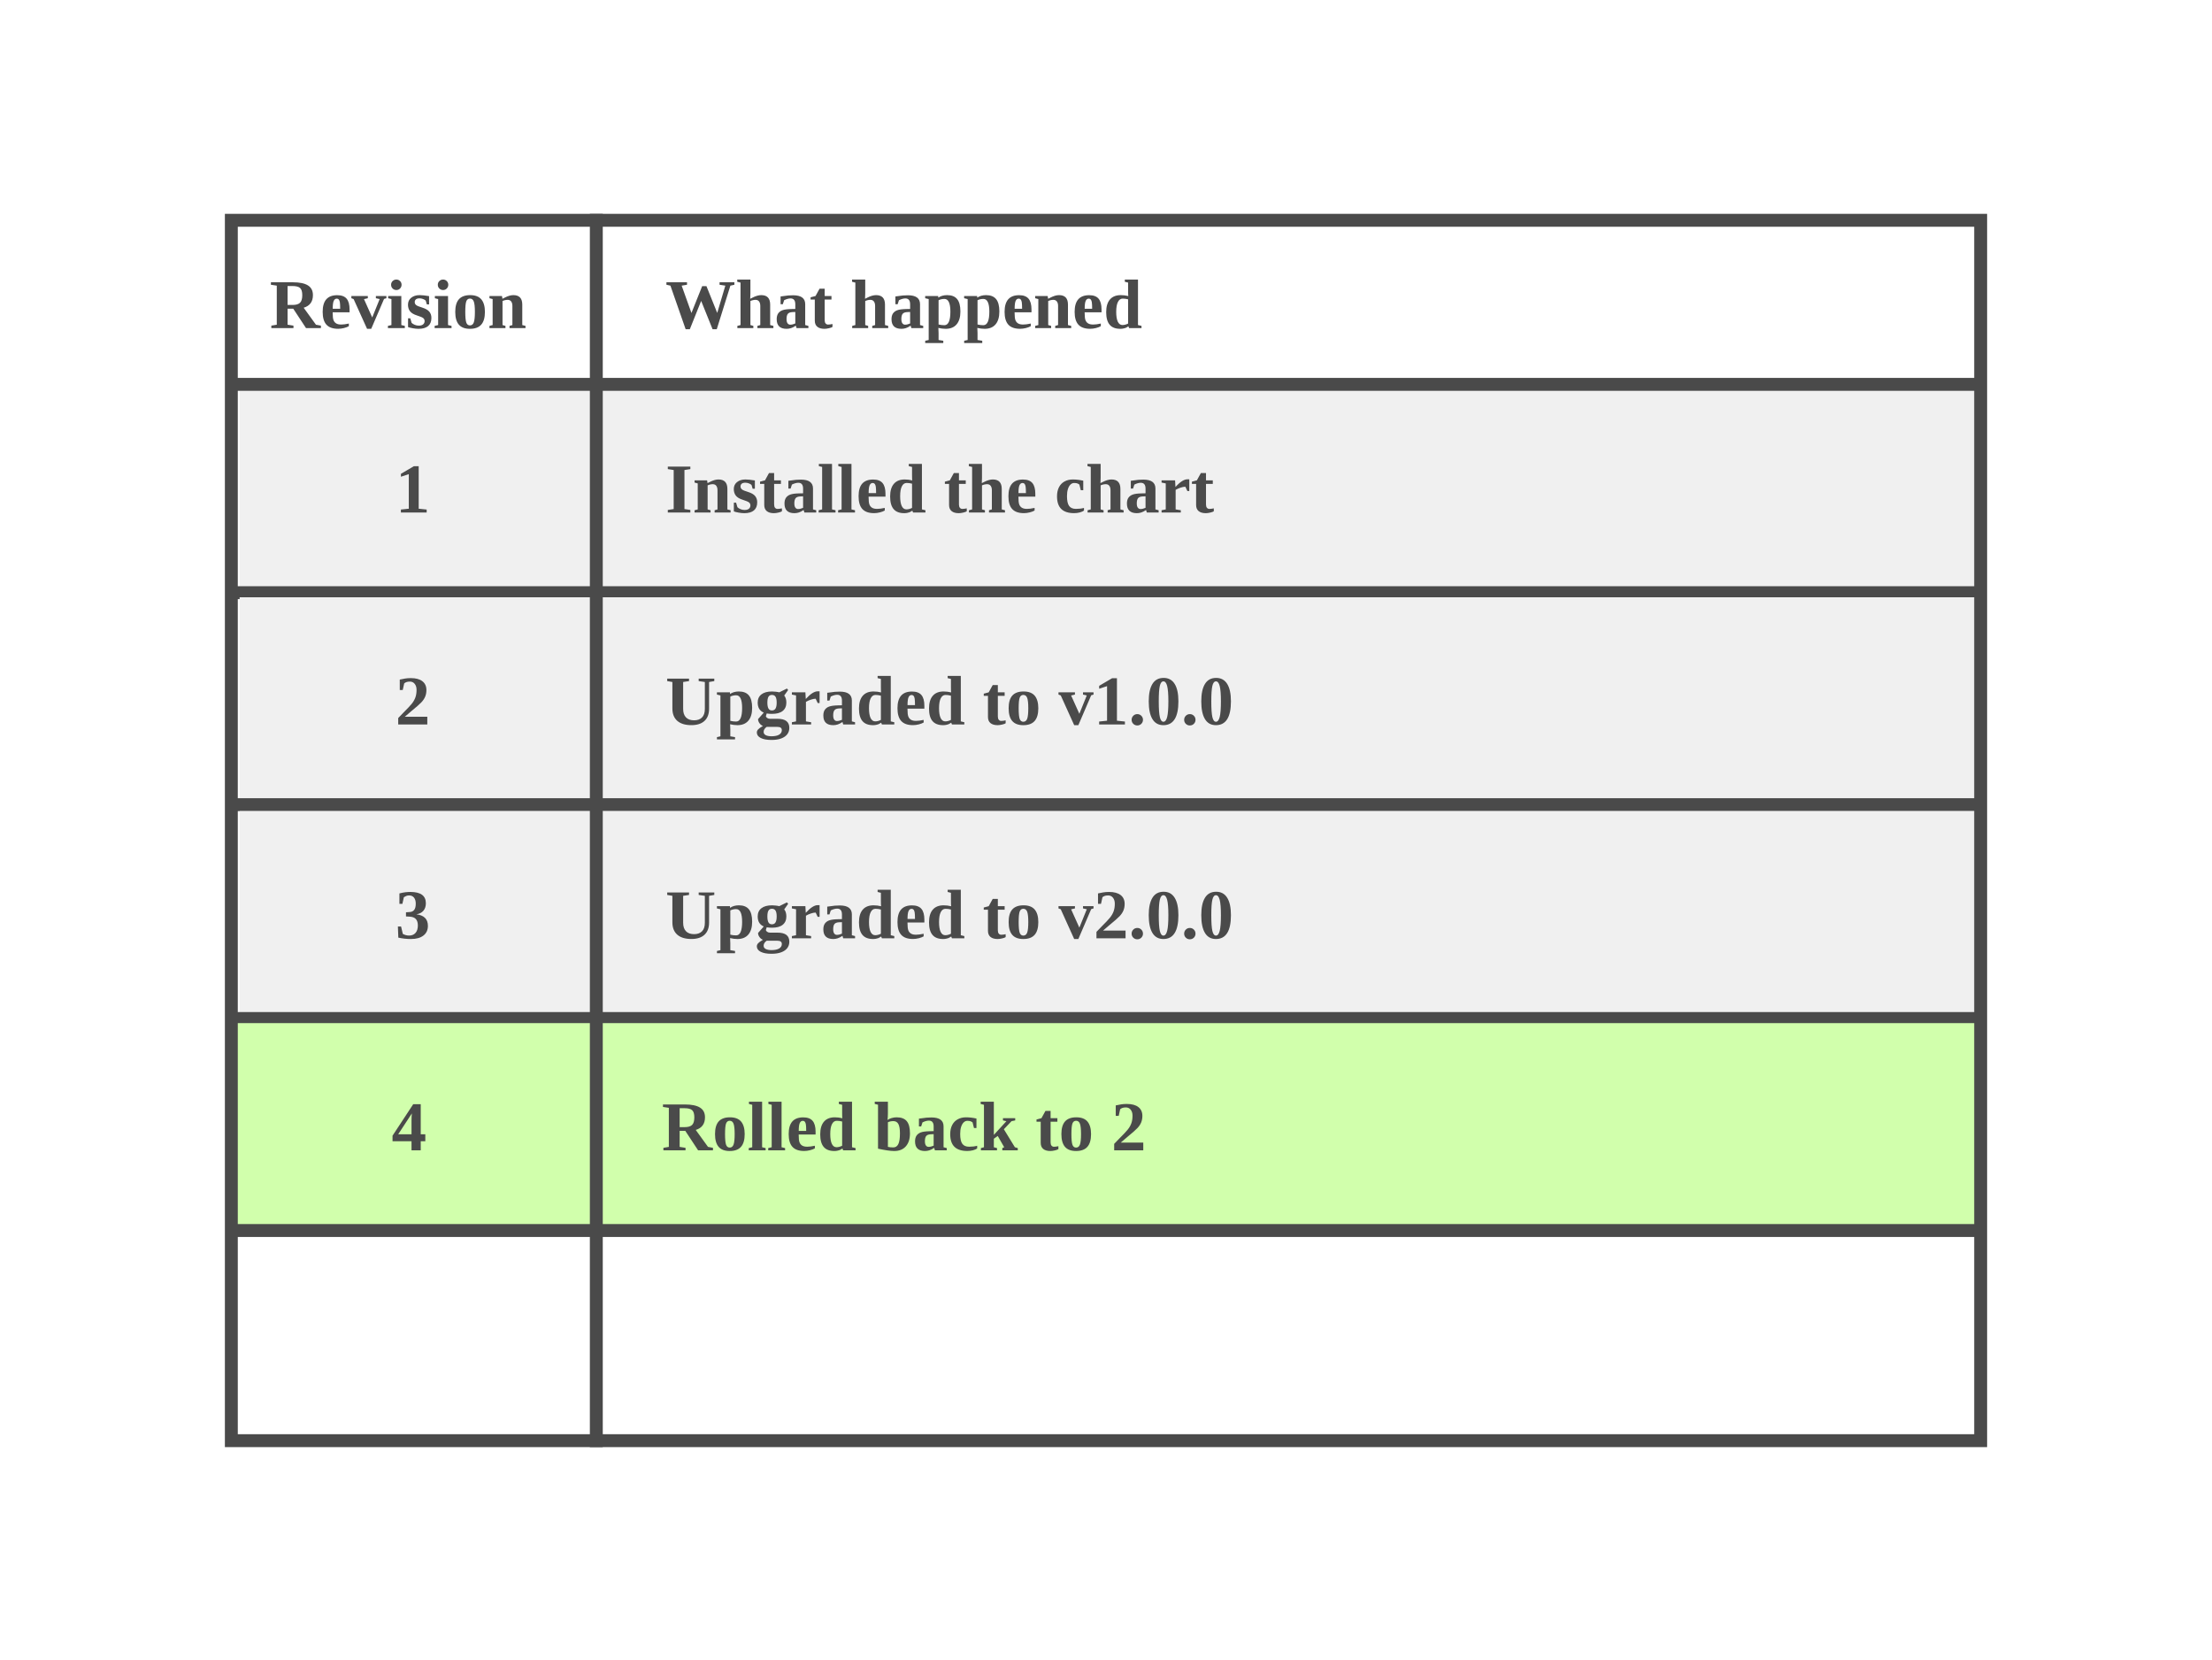
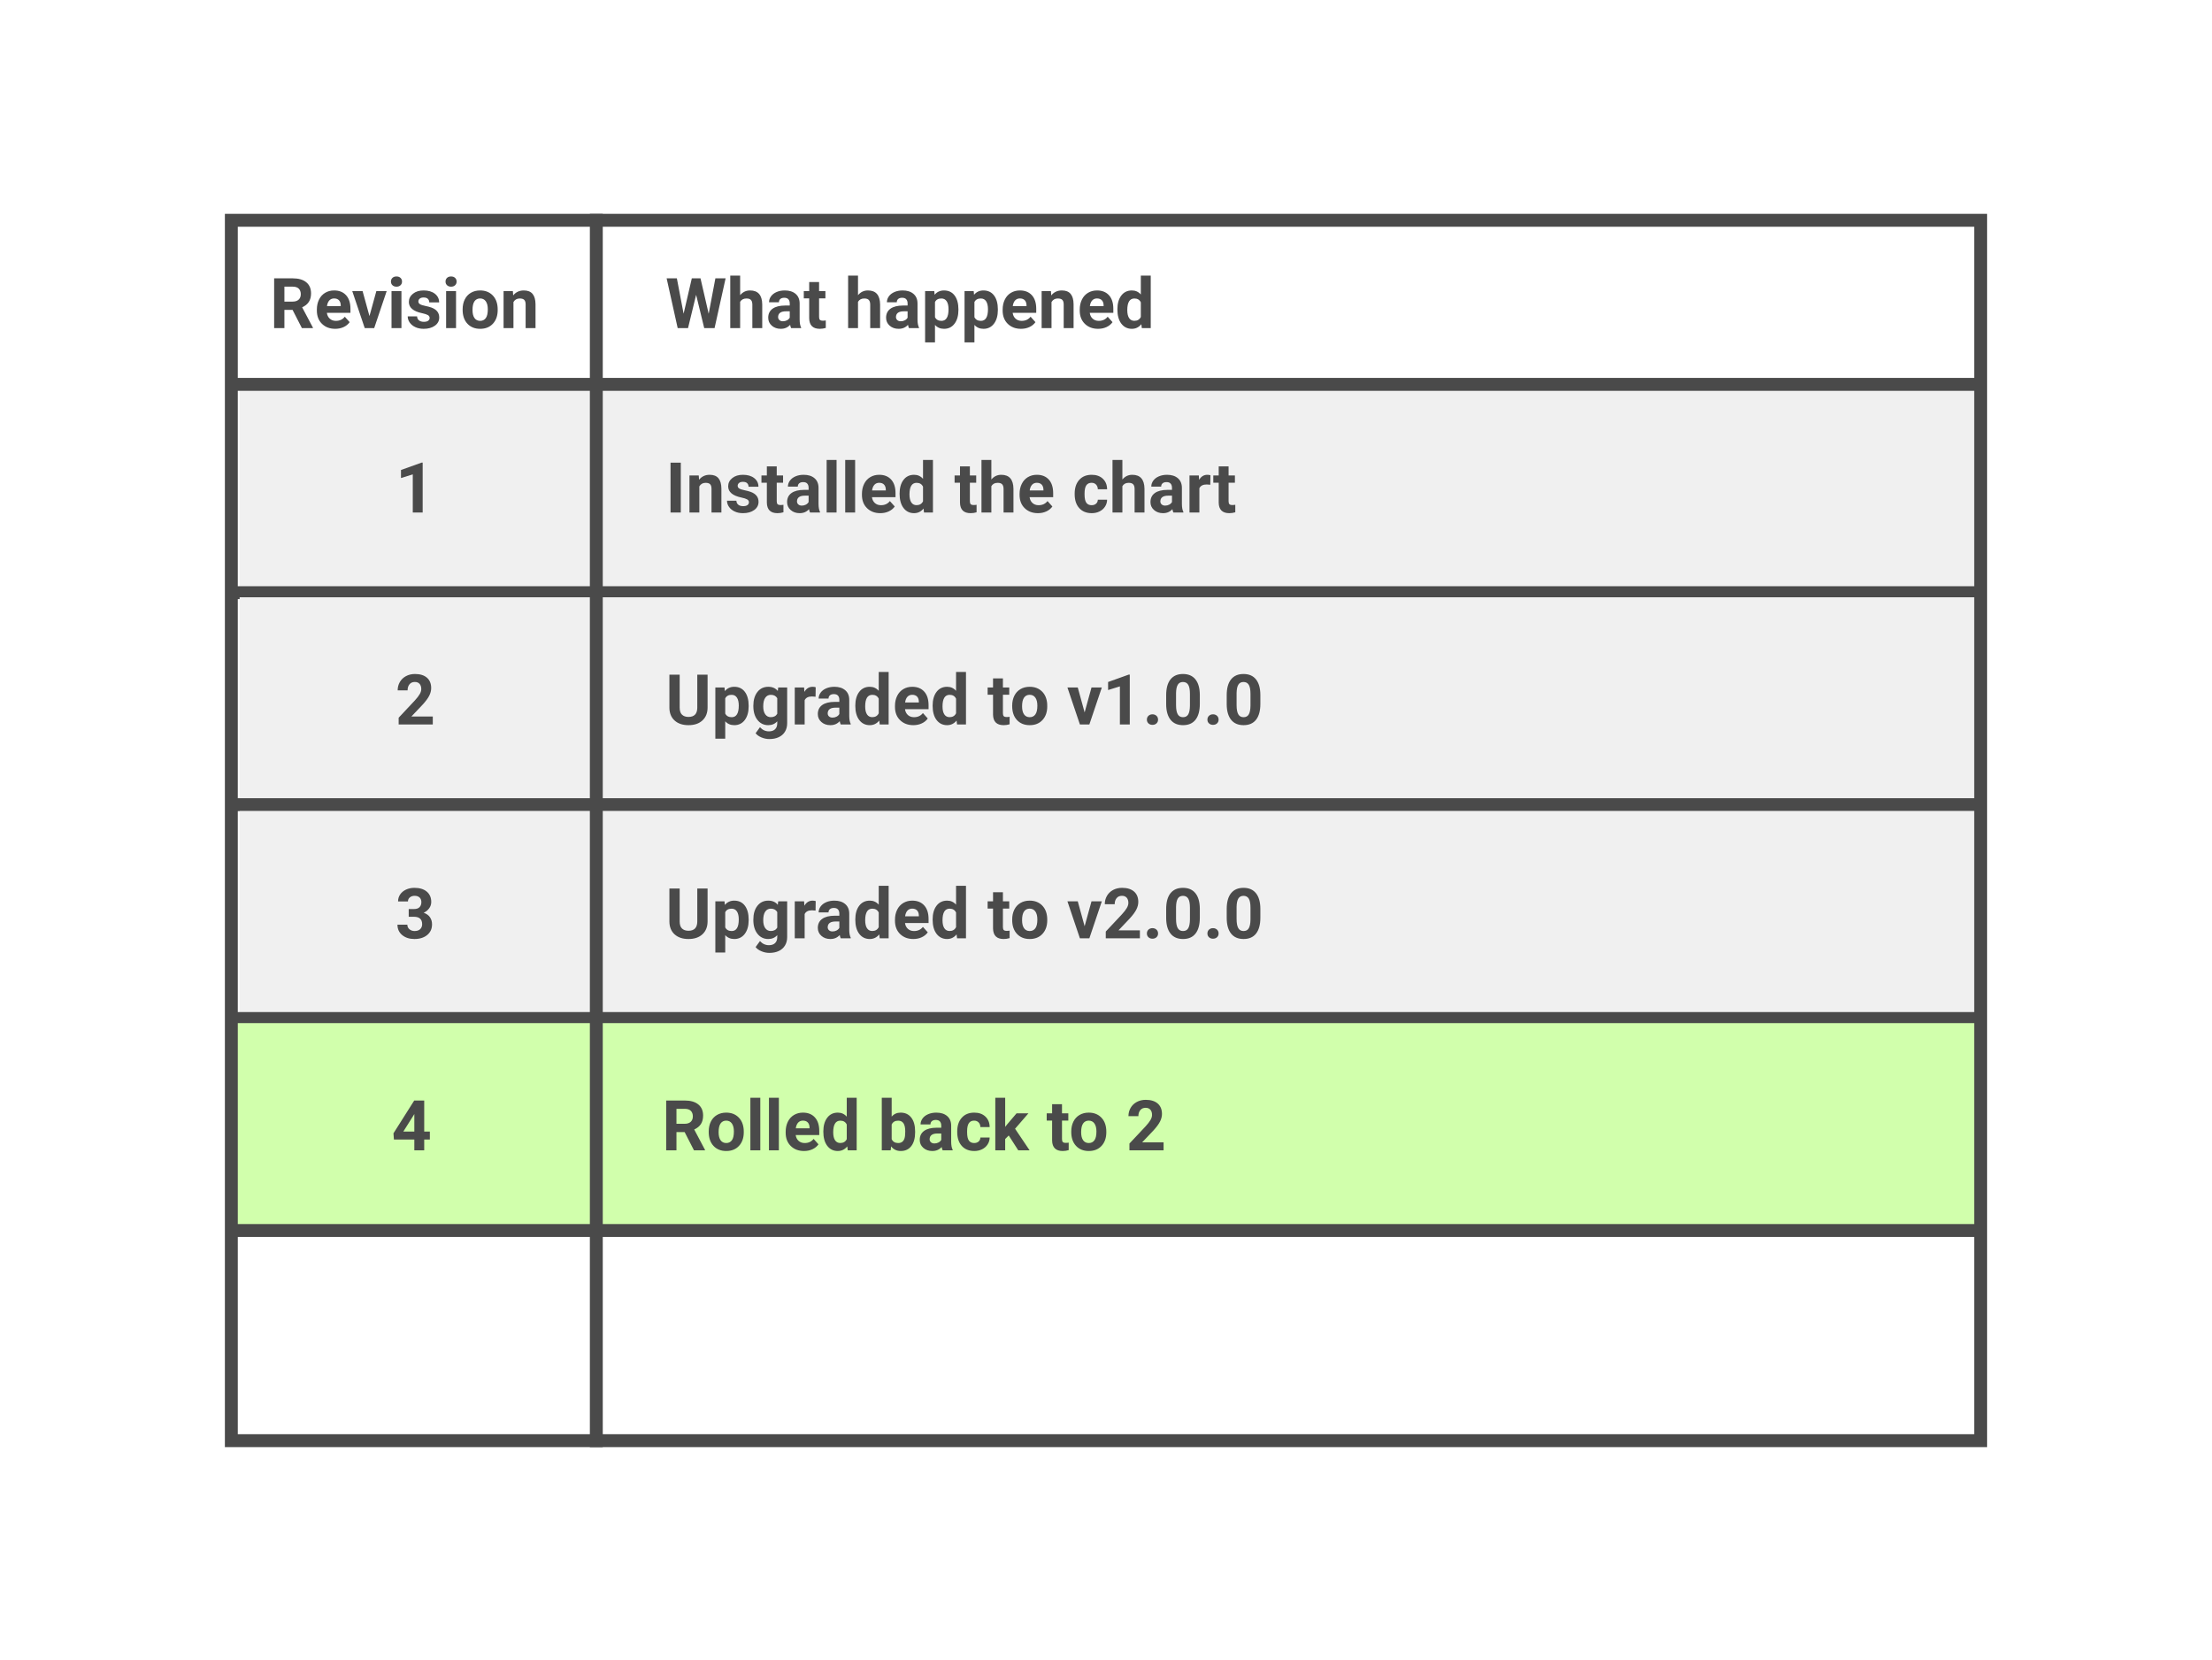
<svg xmlns="http://www.w3.org/2000/svg" viewBox="0 0 1200 900">
  <g fill="none" fill-rule="evenodd">
    <path fill="#F0F0F0" d="M130 209h945v112H130z" />
    <path d="M128.5 321.5h944" stroke="#4A4A4A" stroke-width="7" stroke-linecap="square" />
-     <text font-size="38" font-weight="bold" fill="#4A4A4A" transform="translate(128 209)" class="sans-serif">
-       <tspan x="86.433" y="69">1</tspan>
-     </text>
+     <path d="M229.295 250.947V278h-5.362v-20.67l-6.401 1.985v-4.36l11.188-4.008h.575z" fill="#4A4A4A" fill-rule="nonzero" />
    <path fill="#F0F0F0" d="M130 324h945v112H130z" />
    <path d="M128.5 436.5h944" stroke="#4A4A4A" stroke-width="7" stroke-linecap="square" />
-     <text font-size="38" font-weight="bold" fill="#4A4A4A" transform="translate(128 324)" class="sans-serif">
-       <tspan x="86.433" y="69">2</tspan>
-     </text>
+     <path d="M234.787 388.677V393H216.27v-3.674l8.74-9.314q1.799-1.967 2.662-3.433.863-1.466.863-2.783 0-1.8-.91-2.83-.909-1.03-2.597-1.03-1.819 0-2.867 1.253-1.048 1.252-1.048 3.293h-5.381q0-2.467 1.178-4.508t3.33-3.201q2.153-1.16 4.88-1.16 4.175 0 6.485 2.004 2.31 2.004 2.31 5.66 0 2.003-1.039 4.081-1.039 2.079-3.562 4.843l-6.142 6.476h11.615z" fill="#4A4A4A" fill-rule="nonzero" />
    <path fill="#F0F0F0" d="M130 440h945v112H130z" />
    <path d="M128.5 552.5h944" stroke="#4A4A4A" stroke-width="7" stroke-linecap="square" />
-     <text font-size="38" font-weight="bold" fill="#4A4A4A" transform="translate(128 440)" class="sans-serif">
-       <tspan x="86.433" y="69">3</tspan>
-     </text>
+     <path d="M221.725 497.31v-4.193h2.857q2.041 0 3.025-1.02.983-1.02.983-2.71 0-1.632-.974-2.541-.974-.91-2.681-.91-1.54 0-2.58.845-1.038.844-1.038 2.198h-5.363q0-2.115 1.142-3.794 1.14-1.68 3.191-2.625 2.05-.947 4.518-.947 4.286 0 6.717 2.05 2.43 2.05 2.43 5.65 0 1.856-1.131 3.415-1.132 1.558-2.97 2.393 2.283.817 3.406 2.45 1.122 1.632 1.122 3.859 0 3.6-2.625 5.77-2.626 2.171-6.949 2.171-4.045 0-6.615-2.134-2.57-2.133-2.57-5.64h5.363q0 1.521 1.14 2.486 1.142.965 2.812.965 1.911 0 2.997-1.011 1.085-1.012 1.085-2.682 0-4.044-4.453-4.044h-2.839z" fill="#4A4A4A" fill-rule="nonzero" />
    <path fill="#D1FFAC" d="M128 555h945v112H128z" />
    <path d="M126.5 667.5h944" stroke="#4A4A4A" stroke-width="7" stroke-linecap="square" />
-     <text font-size="38" font-weight="bold" fill="#4A4A4A" transform="translate(126 555)" class="sans-serif">
-       <tspan x="233" y="69">Rolled back to 2</tspan>
-     </text>
-     <text font-size="38" font-weight="bold" fill="#4A4A4A" transform="translate(126 555)" class="sans-serif">
-       <tspan x="86.433" y="69">4</tspan>
-     </text>
+     <path d="M376.479 624l-5.066-9.89h-4.434V624h-5.567v-27.016h10.038q4.787 0 7.385 2.134t2.598 6.03q0 2.765-1.197 4.611-1.197 1.846-3.628 2.941l5.845 11.04v.26h-5.974zm-9.5-22.507v8.109h4.49q2.096 0 3.247-1.067 1.15-1.067 1.15-2.941 0-1.911-1.085-3.006-1.086-1.095-3.33-1.095h-4.472zm17.497 12.525v-.242q0-2.987 1.15-5.325t3.312-3.618q2.162-1.28 5.019-1.28 4.064 0 6.633 2.486 2.57 2.486 2.867 6.754l.037 1.373q0 4.62-2.579 7.413-2.58 2.792-6.92 2.792-4.343 0-6.931-2.783t-2.588-7.57zm5.362.148q0 2.857 1.076 4.37 1.076 1.512 3.08 1.512 1.948 0 3.043-1.494 1.095-1.493 1.095-4.778 0-2.801-1.095-4.341t-3.08-1.54q-1.967 0-3.043 1.53-1.076 1.531-1.076 4.741zm22.618-18.666V624h-5.38v-28.5h5.38zm10.075 0V624h-5.38v-28.5h5.38zm13.656 28.871q-4.416 0-7.19-2.709-2.773-2.709-2.773-7.218v-.52q0-3.024 1.169-5.408 1.169-2.384 3.312-3.674t4.889-1.29q4.119 0 6.485 2.598 2.365 2.598 2.365 7.367v2.19H431.66q.26 1.966 1.568 3.153 1.308 1.188 3.312 1.188 3.099 0 4.843-2.245l2.635 2.95q-1.206 1.707-3.266 2.663-2.06.955-4.565.955zm-.612-16.476q-1.596 0-2.588 1.076-.993 1.076-1.271 3.08h7.459v-.427q-.037-1.781-.965-2.755-.928-.974-2.635-.974zm11.077 5.918q0-4.694 2.106-7.477 2.106-2.783 5.762-2.783 2.931 0 4.842 2.19V595.5h5.381V624H459.9l-.26-2.134q-2.003 2.505-5.158 2.505-3.544 0-5.687-2.792-2.143-2.793-2.143-7.766zm5.363.39q0 2.82.983 4.323.983 1.503 2.857 1.503 2.487 0 3.507-2.096v-7.923q-1.002-2.097-3.47-2.097-3.877 0-3.877 6.29zm44.438-.352v.296q0 4.825-2.06 7.524-2.059 2.7-5.751 2.7-3.266 0-5.214-2.505l-.241 2.134h-4.825v-28.5h5.363v10.224q1.855-2.171 4.88-2.171 3.673 0 5.76 2.7 2.088 2.7 2.088 7.598zm-5.362-.093q0-3.043-.965-4.444-.965-1.4-2.876-1.4-2.56 0-3.525 2.096v7.923q.983 2.115 3.562 2.115 2.598 0 3.414-2.56.39-1.225.39-3.73zM516.808 624h-5.418q-.371-.724-.538-1.8-1.949 2.171-5.066 2.171-2.95 0-4.889-1.707t-1.939-4.305q0-3.191 2.366-4.898 2.365-1.707 6.837-1.726h2.468v-1.15q0-1.392-.714-2.227-.715-.835-2.255-.835-1.354 0-2.124.65t-.77 1.781h-5.363q0-1.744 1.076-3.228 1.077-1.485 3.043-2.329 1.967-.844 4.416-.844 3.711 0 5.892 1.864 2.18 1.865 2.18 5.242v8.702q.018 2.858.798 4.324V624zm-9.853-3.73q1.188 0 2.19-.528 1.001-.53 1.484-1.42v-3.45h-2.004q-4.026 0-4.286 2.782l-.019.316q0 1.002.705 1.651.705.65 1.93.65zm21.524-.222q1.484 0 2.412-.817.927-.816.964-2.17h5.029q-.019 2.04-1.113 3.738-1.095 1.698-2.997 2.635-1.902.937-4.203.937-4.304 0-6.79-2.737-2.487-2.737-2.487-7.56v-.353q0-4.639 2.468-7.404 2.467-2.764 6.772-2.764 3.767 0 6.04 2.143t2.31 5.705h-5.029q-.037-1.558-.964-2.532-.928-.974-2.45-.974-1.874 0-2.83 1.363-.955 1.364-.955 4.426v.556q0 3.099.947 4.453.946 1.355 2.876 1.355zM552.396 624l-5.159-8.053-1.93 1.93V624h-5.362v-28.5h5.363v15.79l1.039-1.336 5.14-6.03h6.438l-7.255 8.368L558.556 624h-6.16zm18.369-25.012h5.362v4.936h3.433v3.933h-3.433v10.02q0 1.113.427 1.596.426.482 1.633.482.89 0 1.577-.13v4.064q-1.577.482-3.247.482-5.641 0-5.752-5.696v-10.818h-2.932v-3.933h2.932v-4.936zm10.39 15.03v-.242q0-2.987 1.15-5.325 1.151-2.338 3.313-3.618 2.161-1.28 5.019-1.28 4.063 0 6.633 2.486 2.57 2.486 2.867 6.754l.037 1.373q0 4.62-2.58 7.413-2.578 2.792-6.92 2.792-4.342 0-6.93-2.783-2.589-2.783-2.589-7.57zm5.363.148q0 2.857 1.076 4.37 1.076 1.512 3.08 1.512 1.948 0 3.043-1.494 1.095-1.493 1.095-4.778 0-2.801-1.095-4.341t-3.08-1.54q-1.967 0-3.043 1.53-1.076 1.531-1.076 4.741zm44.716 5.51V624h-18.517v-3.674l8.74-9.314q1.799-1.967 2.662-3.433.862-1.466.862-2.783 0-1.8-.909-2.83t-2.597-1.03q-1.819 0-2.867 1.253-1.048 1.252-1.048 3.293h-5.381q0-2.467 1.178-4.508t3.33-3.201q2.153-1.16 4.88-1.16 4.175 0 6.485 2.004 2.31 2.004 2.31 5.66 0 2.003-1.039 4.081-1.039 2.079-3.562 4.843l-6.142 6.476h11.615zm-401.1-22.692v16.848h3.062v4.323h-3.062V624h-5.362v-5.845h-11.077l-.241-3.377 11.262-17.794h5.418zm-5.715 7.923l-5.622 8.925h5.975v-9.537l-.353.612z" fill="#4A4A4A" fill-rule="nonzero" />
    <path stroke="#4A4A4A" stroke-width="7" d="M125.5 119.5h949v662h-949z" />
    <path d="M128.5 208.5h944m-749-89v662" stroke="#4A4A4A" stroke-width="7" stroke-linecap="square" />
-     <text font-size="38" font-weight="bold" fill="#4A4A4A" class="sans-serif">
-       <tspan x="361" y="178">What happened</tspan>
-     </text>
-     <text font-size="38" font-weight="bold" fill="#4A4A4A" class="sans-serif">
-       <tspan x="146.309" y="178">Revision</tspan>
-     </text>
-     <text font-size="38" font-weight="bold" fill="#4A4A4A" class="sans-serif">
-       <tspan x="361" y="278">Installed the chart</tspan>
-     </text>
-     <text font-size="38" font-weight="bold" fill="#4A4A4A" class="sans-serif">
-       <tspan x="361" y="509">Upgraded to v2.0.0</tspan>
-     </text>
-     <text font-size="38" font-weight="bold" fill="#4A4A4A" class="sans-serif">
-       <tspan x="361" y="393">Upgraded to v1.0.0</tspan>
-     </text>
+     <path d="M380.019 150.984l4.434 19.223 3.637-19.223h5.548L387.645 178h-5.604l-4.397-18.072L373.246 178h-5.603l-5.994-27.016h5.548l3.656 19.186 4.453-19.186h4.713zm21.504-1.484v10.613q2.134-2.56 5.363-2.56 6.531 0 6.624 7.589V178h-5.363v-12.71q0-1.726-.742-2.551-.742-.826-2.467-.826-2.357 0-3.415 1.818V178h-5.362v-28.5h5.362zm33.083 28.5h-5.418q-.37-.724-.538-1.8-1.948 2.171-5.065 2.171-2.95 0-4.89-1.707-1.938-1.707-1.938-4.305 0-3.191 2.366-4.898 2.365-1.707 6.837-1.726h2.468v-1.15q0-1.392-.715-2.227-.714-.835-2.254-.835-1.355 0-2.125.65t-.77 1.781h-5.362q0-1.744 1.076-3.228 1.076-1.485 3.043-2.329 1.967-.844 4.416-.844 3.711 0 5.891 1.864 2.18 1.865 2.18 5.242v8.702q.02 2.858.798 4.324V178zm-9.852-3.73q1.187 0 2.19-.528 1.001-.53 1.484-1.42v-3.45h-2.004q-4.027 0-4.286 2.782l-.019.316q0 1.002.705 1.651.705.65 1.93.65zm14.231-21.282h5.363v4.936h3.432v3.933h-3.432v10.02q0 1.113.426 1.596.427.482 1.633.482.89 0 1.577-.13v4.064q-1.577.482-3.247.482-5.64 0-5.752-5.696v-10.818h-2.931v-3.933h2.931v-4.936zm26.478-3.488v10.613q2.134-2.56 5.362-2.56 6.531 0 6.624 7.589V178h-5.362v-12.71q0-1.726-.742-2.551-.742-.826-2.468-.826-2.356 0-3.414 1.818V178H460.1v-28.5h5.362zm33.083 28.5h-5.418q-.371-.724-.538-1.8-1.948 2.171-5.066 2.171-2.95 0-4.889-1.707t-1.939-4.305q0-3.191 2.366-4.898 2.366-1.707 6.837-1.726h2.468v-1.15q0-1.392-.714-2.227-.715-.835-2.255-.835-1.354 0-2.124.65t-.77 1.781h-5.362q0-1.744 1.076-3.228 1.076-1.485 3.043-2.329 1.967-.844 4.416-.844 3.71 0 5.89 1.864 2.181 1.865 2.181 5.242v8.702q.019 2.858.798 4.324V178zm-9.853-3.73q1.188 0 2.19-.528 1.002-.53 1.484-1.42v-3.45h-2.004q-4.026 0-4.286 2.782l-.018.316q0 1.002.705 1.651.705.65 1.93.65zm31.246-6.4v.277q0 4.64-2.106 7.432-2.105 2.792-5.687 2.792-3.042 0-4.917-2.115v9.463h-5.362v-27.795h4.973l.185 1.967q1.949-2.338 5.084-2.338 3.711 0 5.77 2.746 2.06 2.746 2.06 7.57zm-5.362-.112q0-2.802-.993-4.323-.992-1.522-2.885-1.522-2.523 0-3.47 1.93v8.22q.984 1.985 3.507 1.985 3.841 0 3.841-6.29zm26.756.111v.278q0 4.64-2.106 7.432-2.106 2.792-5.687 2.792-3.043 0-4.917-2.115v9.463h-5.362v-27.795h4.972l.186 1.967q1.948-2.338 5.084-2.338 3.71 0 5.77 2.746 2.06 2.746 2.06 7.57zm-5.362-.111q0-2.802-.993-4.323-.993-1.522-2.885-1.522-2.524 0-3.47 1.93v8.22q.983 1.985 3.507 1.985 3.84 0 3.84-6.29zm17.924 10.613q-4.416 0-7.19-2.709t-2.774-7.218v-.52q0-3.024 1.169-5.408 1.169-2.384 3.312-3.674t4.889-1.29q4.119 0 6.485 2.598 2.365 2.598 2.365 7.367v2.19h-12.784q.26 1.966 1.568 3.153 1.308 1.188 3.312 1.188 3.099 0 4.843-2.245l2.635 2.95q-1.206 1.707-3.266 2.663-2.06.955-4.564.955zm-.613-16.476q-1.595 0-2.588 1.076-.993 1.076-1.271 3.08h7.459v-.427q-.037-1.781-.965-2.755-.928-.974-2.635-.974zm11.801-3.971h5.047l.167 2.32q2.152-2.691 5.77-2.691 3.192 0 4.75 1.874 1.559 1.874 1.596 5.603V178h-5.362v-12.84q0-1.707-.742-2.477-.743-.77-2.468-.77-2.264 0-3.396 1.93V178h-5.362v-20.076zm30.634 20.447q-4.416 0-7.19-2.709t-2.774-7.218v-.52q0-3.024 1.169-5.408 1.169-2.384 3.312-3.674t4.889-1.29q4.12 0 6.485 2.598 2.366 2.598 2.366 7.367v2.19h-12.785q.26 1.966 1.568 3.153 1.308 1.188 3.312 1.188 3.099 0 4.843-2.245l2.635 2.95q-1.206 1.707-3.266 2.663-2.06.955-4.564.955zm-.613-16.476q-1.595 0-2.588 1.076-.993 1.076-1.27 3.08h7.458v-.427q-.037-1.781-.965-2.755-.927-.974-2.635-.974zm11.078 5.918q0-4.694 2.106-7.477 2.106-2.783 5.76-2.783 2.932 0 4.844 2.19V149.5h5.38V178h-4.842l-.26-2.134q-2.004 2.505-5.158 2.505-3.544 0-5.687-2.792-2.143-2.793-2.143-7.766zm5.362.39q0 2.82.983 4.323.984 1.503 2.858 1.503 2.486 0 3.507-2.096v-7.923q-1.002-2.097-3.47-2.097-3.878 0-3.878 6.29zM163.788 178l-5.066-9.89h-4.434V178h-5.567v-27.016h10.038q4.787 0 7.385 2.134t2.598 6.03q0 2.765-1.197 4.611-1.197 1.846-3.628 2.941l5.845 11.04v.26h-5.974zm-9.5-22.507v8.109h4.49q2.096 0 3.247-1.067 1.15-1.067 1.15-2.941 0-1.911-1.085-3.006-1.086-1.095-3.33-1.095h-4.472zm27.572 22.878q-4.416 0-7.19-2.709t-2.774-7.218v-.52q0-3.024 1.169-5.408 1.169-2.384 3.312-3.674t4.889-1.29q4.12 0 6.485 2.598 2.366 2.598 2.366 7.367v2.19h-12.785q.26 1.966 1.568 3.153 1.308 1.188 3.312 1.188 3.099 0 4.843-2.245l2.635 2.95q-1.206 1.707-3.266 2.663-2.06.955-4.564.955zm-.613-16.476q-1.595 0-2.588 1.076-.993 1.076-1.27 3.08h7.458v-.427q-.037-1.781-.965-2.755-.927-.974-2.635-.974zm15.457-3.971l3.729 13.526 3.73-13.526h5.603L202.994 178h-5.122l-6.772-20.076h5.604zm21.078 0V178H212.4v-20.076h5.38zm-5.697-5.195q0-1.207.807-1.986.808-.78 2.2-.78 1.372 0 2.189.78.816.78.816 1.986 0 1.224-.826 2.003-.825.78-2.18.78-1.354 0-2.18-.78-.826-.779-.826-2.003zm20.986 19.723q0-.983-.974-1.55-.975-.565-3.127-1.01-7.162-1.503-7.162-6.086 0-2.672 2.217-4.463 2.218-1.79 5.799-1.79 3.822 0 6.113 1.8 2.292 1.8 2.292 4.675h-5.362q0-1.15-.743-1.902-.742-.751-2.319-.751-1.354 0-2.097.612-.742.613-.742 1.559 0 .89.844 1.438.845.547 2.849.946 2.004.4 3.377.9 4.249 1.559 4.249 5.4 0 2.746-2.357 4.443-2.356 1.698-6.086 1.698-2.523 0-4.48-.9-1.958-.9-3.072-2.468-1.113-1.567-1.113-3.386h5.084q.074 1.429 1.058 2.19.983.76 2.635.76 1.54 0 2.328-.584.789-.585.789-1.53zm14.324-14.528V178h-5.38v-20.076h5.38zm-5.696-5.195q0-1.207.807-1.986.807-.78 2.199-.78 1.373 0 2.189.78.816.78.816 1.986 0 1.224-.825 2.003-.826.78-2.18.78-1.355 0-2.18-.78-.826-.779-.826-2.003zm9.277 15.289v-.242q0-2.987 1.15-5.325t3.312-3.618q2.162-1.28 5.02-1.28 4.063 0 6.633 2.486 2.57 2.486 2.866 6.754l.038 1.373q0 4.62-2.58 7.413-2.579 2.792-6.92 2.792-4.342 0-6.93-2.783-2.589-2.783-2.589-7.57zm5.362.148q0 2.857 1.076 4.37 1.077 1.512 3.08 1.512 1.949 0 3.044-1.494 1.094-1.493 1.094-4.778 0-2.801-1.094-4.341-1.095-1.54-3.08-1.54-1.967 0-3.044 1.53-1.076 1.531-1.076 4.741zm16.848-10.242h5.047l.167 2.32q2.152-2.691 5.77-2.691 3.192 0 4.75 1.874 1.559 1.874 1.596 5.603V178h-5.362v-12.84q0-1.707-.742-2.477-.743-.77-2.468-.77-2.264 0-3.396 1.93V178h-5.362v-20.076zm96.145 93.06V278h-5.566v-27.016h5.566zm4.694 6.94h5.047l.167 2.32q2.153-2.691 5.77-2.691 3.192 0 4.75 1.874 1.56 1.874 1.596 5.603V278h-5.362v-12.84q0-1.707-.742-2.477-.742-.77-2.468-.77-2.263 0-3.395 1.93V278h-5.363v-20.076zm32.267 14.528q0-.983-.974-1.55-.974-.565-3.127-1.01-7.162-1.503-7.162-6.086 0-2.672 2.218-4.463 2.217-1.79 5.798-1.79 3.822 0 6.114 1.8 2.291 1.8 2.291 4.675h-5.362q0-1.15-.742-1.902-.742-.751-2.32-.751-1.354 0-2.096.612-.743.613-.743 1.559 0 .89.845 1.438.844.547 2.848.946 2.004.4 3.377.9 4.249 1.559 4.249 5.4 0 2.746-2.357 4.443-2.356 1.698-6.086 1.698-2.523 0-4.48-.9-1.958-.9-3.071-2.468-1.114-1.567-1.114-3.386h5.084q.075 1.429 1.058 2.19.983.76 2.635.76 1.54 0 2.328-.584.789-.585.789-1.53zm9.723-19.464h5.362v4.936h3.433v3.933h-3.433v10.02q0 1.113.427 1.596.426.482 1.633.482.89 0 1.577-.13v4.064q-1.577.482-3.247.482-5.641 0-5.752-5.696v-10.818h-2.932v-3.933h2.932v-4.936zM444.849 278h-5.418q-.371-.724-.538-1.8-1.949 2.171-5.066 2.171-2.95 0-4.889-1.707t-1.939-4.305q0-3.191 2.366-4.898 2.365-1.707 6.837-1.726h2.468v-1.15q0-1.392-.714-2.227-.715-.835-2.255-.835-1.354 0-2.124.65t-.77 1.781h-5.363q0-1.744 1.077-3.228 1.076-1.485 3.042-2.329 1.967-.844 4.416-.844 3.711 0 5.892 1.864 2.18 1.865 2.18 5.242v8.702q.018 2.858.798 4.324V278zm-9.853-3.73q1.188 0 2.19-.528 1.002-.53 1.484-1.42v-3.45h-2.004q-4.026 0-4.286 2.782l-.019.316q0 1.002.705 1.651.705.65 1.93.65zm18.833-24.77V278h-5.38v-28.5h5.38zm10.075 0V278h-5.38v-28.5h5.38zm13.657 28.871q-4.416 0-7.19-2.709t-2.774-7.218v-.52q0-3.024 1.169-5.408 1.169-2.384 3.312-3.674t4.889-1.29q4.119 0 6.485 2.598 2.365 2.598 2.365 7.367v2.19h-12.784q.26 1.966 1.568 3.153 1.308 1.188 3.312 1.188 3.099 0 4.843-2.245l2.635 2.95q-1.206 1.707-3.266 2.663-2.06.955-4.564.955zm-.613-16.476q-1.595 0-2.588 1.076-.993 1.076-1.271 3.08h7.459v-.427q-.037-1.781-.965-2.755-.928-.974-2.635-.974zm11.077 5.918q0-4.694 2.106-7.477 2.106-2.783 5.762-2.783 2.931 0 4.842 2.19V249.5h5.381V278h-4.843l-.26-2.134q-2.003 2.505-5.158 2.505-3.543 0-5.687-2.792-2.143-2.793-2.143-7.766zm5.363.39q0 2.82.983 4.323.983 1.503 2.858 1.503 2.486 0 3.506-2.096v-7.923q-1.002-2.097-3.47-2.097-3.877 0-3.877 6.29zm27.405-15.215h5.362v4.936h3.433v3.933h-3.433v10.02q0 1.113.427 1.596.427.482 1.633.482.89 0 1.577-.13v4.064q-1.577.482-3.247.482-5.64 0-5.752-5.696v-10.818h-2.932v-3.933h2.932v-4.936zm17.015-3.488v10.613q2.133-2.56 5.362-2.56 6.531 0 6.624 7.589V278h-5.362v-12.71q0-1.726-.743-2.551-.742-.826-2.467-.826-2.357 0-3.414 1.818V278h-5.363v-28.5h5.363zm25.271 28.871q-4.416 0-7.19-2.709t-2.774-7.218v-.52q0-3.024 1.17-5.408 1.168-2.384 3.311-3.674t4.89-1.29q4.118 0 6.484 2.598 2.366 2.598 2.366 7.367v2.19h-12.784q.26 1.966 1.568 3.153 1.308 1.188 3.312 1.188 3.098 0 4.842-2.245l2.635 2.95q-1.206 1.707-3.265 2.663-2.06.955-4.565.955zm-.612-16.476q-1.596 0-2.589 1.076-.992 1.076-1.27 3.08h7.458v-.427q-.037-1.781-.964-2.755-.928-.974-2.635-.974zm29.724 12.153q1.485 0 2.413-.817.927-.816.964-2.17h5.029q-.019 2.04-1.114 3.738-1.094 1.698-2.996 2.635-1.902.937-4.203.937-4.305 0-6.79-2.737-2.487-2.737-2.487-7.56v-.353q0-4.639 2.468-7.404 2.467-2.764 6.772-2.764 3.767 0 6.04 2.143t2.31 5.705h-5.029q-.037-1.558-.964-2.532-.928-.974-2.45-.974-1.874 0-2.83 1.363-.955 1.364-.955 4.426v.556q0 3.099.946 4.453.947 1.355 2.876 1.355zm16.7-24.548v10.613q2.133-2.56 5.362-2.56 6.531 0 6.624 7.589V278h-5.362v-12.71q0-1.726-.743-2.551-.742-.826-2.467-.826-2.357 0-3.414 1.818V278h-5.363v-28.5h5.363zm33.083 28.5h-5.418q-.371-.724-.538-1.8-1.949 2.171-5.066 2.171-2.95 0-4.889-1.707t-1.939-4.305q0-3.191 2.366-4.898 2.365-1.707 6.837-1.726h2.468v-1.15q0-1.392-.714-2.227-.715-.835-2.255-.835-1.354 0-2.124.65t-.77 1.781h-5.363q0-1.744 1.077-3.228 1.076-1.485 3.042-2.329 1.967-.844 4.416-.844 3.711 0 5.892 1.864 2.18 1.865 2.18 5.242v8.702q.018 2.858.798 4.324V278zm-9.853-3.73q1.188 0 2.19-.528 1.001-.53 1.484-1.42v-3.45h-2.004q-4.026 0-4.286 2.782l-.019.316q0 1.002.705 1.651.705.65 1.93.65zm24.53-16.476l-.075 5.158q-1.095-.148-1.93-.148-3.042 0-3.989 2.06V278h-5.362v-20.076h5.065l.149 2.393q1.614-2.764 4.471-2.764.891 0 1.67.24zm4.49-4.806h5.362v4.936h3.433v3.933h-3.433v10.02q0 1.113.427 1.596.426.482 1.633.482.89 0 1.577-.13v4.064q-1.577.482-3.247.482-5.641 0-5.752-5.696v-10.818h-2.932v-3.933h2.932v-4.936zM378.274 481.984h5.585v17.794q0 4.435-2.774 7.014-2.773 2.58-7.58 2.58-4.73 0-7.514-2.506-2.783-2.505-2.839-6.884v-17.998h5.567v17.831q0 2.654 1.27 3.87 1.272 1.214 3.517 1.214 4.694 0 4.768-4.935v-17.98zm27.87 16.885v.278q0 4.64-2.106 7.432-2.106 2.792-5.687 2.792-3.043 0-4.917-2.115v9.463h-5.363v-27.795h4.973l.185 1.967q1.949-2.338 5.084-2.338 3.711 0 5.771 2.746t2.06 7.57zm-5.363-.111q0-2.802-.992-4.323-.993-1.522-2.886-1.522-2.523 0-3.47 1.93v8.22q.984 1.985 3.507 1.985 3.841 0 3.841-6.29zm7.905.278v-.223q0-4.62 2.198-7.44 2.199-2.82 5.928-2.82 3.303 0 5.14 2.263l.223-1.892h4.861v19.408q0 2.635-1.197 4.583-1.196 1.948-3.367 2.969-2.171 1.02-5.084 1.02-2.208 0-4.305-.881-2.097-.881-3.173-2.273l2.375-3.266q2.004 2.245 4.861 2.245 2.134 0 3.322-1.14 1.187-1.142 1.187-3.238v-1.077q-1.855 2.097-4.88 2.097-3.618 0-5.854-2.83-2.235-2.83-2.235-7.505zm5.362.167q0 2.728 1.095 4.277 1.094 1.55 3.005 1.55 2.45 0 3.507-1.838v-8.442q-1.076-1.837-3.47-1.837-1.93 0-3.033 1.577-1.104 1.577-1.104 4.713zm28.463-10.41l-.074 5.16q-1.095-.15-1.93-.15-3.043 0-3.99 2.06V509h-5.362v-20.076h5.066l.148 2.393q1.614-2.764 4.472-2.764.89 0 1.67.24zm19 20.207h-5.418q-.371-.724-.538-1.8-1.949 2.171-5.066 2.171-2.95 0-4.889-1.707t-1.939-4.305q0-3.191 2.366-4.898 2.366-1.707 6.837-1.726h2.468v-1.15q0-1.392-.714-2.227-.715-.835-2.255-.835-1.354 0-2.124.65t-.77 1.781h-5.363q0-1.744 1.077-3.228 1.076-1.485 3.043-2.329 1.966-.844 4.416-.844 3.71 0 5.89 1.864 2.18 1.865 2.18 5.242v8.702q.02 2.858.799 4.324V509zm-9.853-3.73q1.188 0 2.19-.528 1.002-.53 1.484-1.42v-3.45h-2.004q-4.026 0-4.286 2.782l-.019.316q0 1.002.706 1.651.705.65 1.93.65zm12.34-6.457q0-4.694 2.105-7.477 2.106-2.783 5.761-2.783 2.932 0 4.843 2.19V480.5h5.38V509h-4.842l-.26-2.134q-2.004 2.505-5.158 2.505-3.544 0-5.687-2.792-2.143-2.793-2.143-7.766zm5.361.39q0 2.82.984 4.323.983 1.503 2.857 1.503 2.487 0 3.507-2.096v-7.923q-1.002-2.097-3.47-2.097-3.878 0-3.878 6.29zm26.125 10.168q-4.416 0-7.19-2.709-2.773-2.709-2.773-7.218v-.52q0-3.024 1.168-5.408 1.17-2.384 3.312-3.674 2.144-1.29 4.89-1.29 4.119 0 6.484 2.598 2.366 2.598 2.366 7.367v2.19h-12.784q.26 1.966 1.568 3.153 1.308 1.188 3.312 1.188 3.099 0 4.843-2.245l2.634 2.95q-1.206 1.707-3.265 2.663-2.06.955-4.565.955zm-.612-16.476q-1.596 0-2.588 1.076-.993 1.076-1.271 3.08h7.459v-.427q-.037-1.781-.965-2.755-.928-.974-2.635-.974zm11.077 5.918q0-4.694 2.106-7.477 2.106-2.783 5.761-2.783 2.932 0 4.843 2.19V480.5h5.381V509h-4.843l-.26-2.134q-2.003 2.505-5.158 2.505-3.544 0-5.687-2.792-2.143-2.793-2.143-7.766zm5.363.39q0 2.82.983 4.323.983 1.503 2.857 1.503 2.487 0 3.507-2.096v-7.923q-1.002-2.097-3.47-2.097-3.877 0-3.877 6.29zm27.405-15.215h5.362v4.936h3.433v3.933h-3.433v10.02q0 1.113.427 1.596.427.482 1.633.482.89 0 1.577-.13v4.064q-1.577.482-3.247.482-5.64 0-5.752-5.696v-10.818h-2.932v-3.933h2.932v-4.936zm10.39 15.03v-.242q0-2.987 1.15-5.325 1.151-2.338 3.313-3.618 2.161-1.28 5.019-1.28 4.063 0 6.633 2.486 2.57 2.486 2.867 6.754l.037 1.373q0 4.62-2.58 7.413-2.578 2.792-6.92 2.792-4.342 0-6.93-2.783-2.589-2.783-2.589-7.57zm5.363.148q0 2.857 1.076 4.37 1.076 1.512 3.08 1.512 1.948 0 3.043-1.494 1.095-1.493 1.095-4.778 0-2.801-1.095-4.341t-3.08-1.54q-1.967 0-3.043 1.53-1.076 1.531-1.076 4.741zm30.207-10.242l3.73 13.526 3.729-13.526h5.603L590.967 509h-5.121l-6.773-20.076h5.604zm33.714 15.753V509h-18.518v-3.674l8.74-9.314q1.8-1.967 2.662-3.433.863-1.466.863-2.783 0-1.8-.91-2.83-.909-1.03-2.597-1.03-1.818 0-2.867 1.253-1.048 1.252-1.048 3.293h-5.381q0-2.467 1.178-4.508t3.33-3.201q2.153-1.16 4.88-1.16 4.175 0 6.485 2.004 2.31 2.004 2.31 5.66 0 2.003-1.039 4.081-1.039 2.079-3.562 4.843l-6.142 6.476h11.616zm3.785 1.688q0-1.28.863-2.078.862-.798 2.161-.798 1.318 0 2.18.798.863.798.863 2.078 0 1.262-.853 2.05-.854.79-2.19.79-1.317 0-2.17-.79-.854-.788-.854-2.05zm28.722-13.508v4.973q0 5.604-2.319 8.572-2.32 2.97-6.79 2.97-4.417 0-6.755-2.914-2.338-2.913-2.393-8.35v-4.972q0-5.66 2.347-8.591 2.347-2.932 6.763-2.932t6.754 2.904q2.338 2.904 2.393 8.34zm-5.362 5.938v-6.42q0-3.358-.918-4.89-.919-1.53-2.867-1.53-1.893 0-2.793 1.457-.9 1.456-.955 4.555v6.568q0 3.303.9 4.908.9 1.605 2.885 1.605 1.967 0 2.839-1.54.872-1.54.91-4.713zm9.482 7.57q0-1.28.862-2.078.863-.798 2.162-.798 1.317 0 2.18.798.863.798.863 2.078 0 1.262-.854 2.05-.853.79-2.189.79-1.317 0-2.17-.79-.854-.788-.854-2.05zm28.722-13.508v4.973q0 5.604-2.32 8.572-2.318 2.97-6.79 2.97-4.416 0-6.754-2.914-2.338-2.913-2.394-8.35v-4.972q0-5.66 2.348-8.591 2.347-2.932 6.763-2.932t6.754 2.904q2.338 2.904 2.393 8.34zm-5.362 5.938v-6.42q0-3.358-.919-4.89-.918-1.53-2.866-1.53-1.893 0-2.793 1.457-.9 1.456-.955 4.555v6.568q0 3.303.9 4.908.9 1.605 2.885 1.605 1.967 0 2.839-1.54.872-1.54.909-4.713zM378.274 365.984h5.585v17.794q0 4.435-2.774 7.014-2.773 2.58-7.58 2.58-4.73 0-7.514-2.506-2.783-2.505-2.839-6.884v-17.998h5.567v17.831q0 2.654 1.27 3.87 1.272 1.214 3.517 1.214 4.694 0 4.768-4.935v-17.98zm27.87 16.885v.278q0 4.64-2.106 7.432-2.106 2.792-5.687 2.792-3.043 0-4.917-2.115v9.463h-5.363v-27.795h4.973l.185 1.967q1.949-2.338 5.084-2.338 3.711 0 5.771 2.746t2.06 7.57zm-5.363-.111q0-2.802-.992-4.323-.993-1.522-2.886-1.522-2.523 0-3.47 1.93v8.22q.984 1.985 3.507 1.985 3.841 0 3.841-6.29zm7.905.278v-.223q0-4.62 2.198-7.44 2.199-2.82 5.928-2.82 3.303 0 5.14 2.263l.223-1.892h4.861v19.408q0 2.635-1.197 4.583-1.196 1.948-3.367 2.969-2.171 1.02-5.084 1.02-2.208 0-4.305-.881-2.097-.881-3.173-2.273l2.375-3.266q2.004 2.245 4.861 2.245 2.134 0 3.322-1.14 1.187-1.142 1.187-3.238v-1.077q-1.855 2.097-4.88 2.097-3.618 0-5.854-2.83-2.235-2.83-2.235-7.505zm5.362.167q0 2.728 1.095 4.277 1.094 1.55 3.005 1.55 2.45 0 3.507-1.838v-8.442q-1.076-1.837-3.47-1.837-1.93 0-3.033 1.577-1.104 1.577-1.104 4.713zm28.463-10.41l-.074 5.16q-1.095-.15-1.93-.15-3.043 0-3.99 2.06V393h-5.362v-20.076h5.066l.148 2.393q1.614-2.764 4.472-2.764.89 0 1.67.24zm19 20.207h-5.418q-.371-.724-.538-1.8-1.949 2.171-5.066 2.171-2.95 0-4.889-1.707t-1.939-4.305q0-3.191 2.366-4.898 2.366-1.707 6.837-1.726h2.468v-1.15q0-1.392-.714-2.227-.715-.835-2.255-.835-1.354 0-2.124.65t-.77 1.781h-5.363q0-1.744 1.077-3.228 1.076-1.485 3.043-2.329 1.966-.844 4.416-.844 3.71 0 5.89 1.864 2.18 1.865 2.18 5.242v8.702q.02 2.858.799 4.324V393zm-9.853-3.73q1.188 0 2.19-.528 1.002-.53 1.484-1.42v-3.45h-2.004q-4.026 0-4.286 2.782l-.019.316q0 1.002.706 1.651.705.65 1.93.65zm12.34-6.457q0-4.694 2.105-7.477 2.106-2.783 5.761-2.783 2.932 0 4.843 2.19V364.5h5.38V393h-4.842l-.26-2.134q-2.004 2.505-5.158 2.505-3.544 0-5.687-2.792-2.143-2.793-2.143-7.766zm5.361.39q0 2.82.984 4.323.983 1.503 2.857 1.503 2.487 0 3.507-2.096v-7.923q-1.002-2.097-3.47-2.097-3.878 0-3.878 6.29zm26.125 10.168q-4.416 0-7.19-2.709-2.773-2.709-2.773-7.218v-.52q0-3.024 1.168-5.408 1.17-2.384 3.312-3.674 2.144-1.29 4.89-1.29 4.119 0 6.484 2.598 2.366 2.598 2.366 7.367v2.19h-12.784q.26 1.966 1.568 3.153 1.308 1.188 3.312 1.188 3.099 0 4.843-2.245l2.634 2.95q-1.206 1.707-3.265 2.663-2.06.955-4.565.955zm-.612-16.476q-1.596 0-2.588 1.076-.993 1.076-1.271 3.08h7.459v-.427q-.037-1.781-.965-2.755-.928-.974-2.635-.974zm11.077 5.918q0-4.694 2.106-7.477 2.106-2.783 5.761-2.783 2.932 0 4.843 2.19V364.5h5.381V393h-4.843l-.26-2.134q-2.003 2.505-5.158 2.505-3.544 0-5.687-2.792-2.143-2.793-2.143-7.766zm5.363.39q0 2.82.983 4.323.983 1.503 2.857 1.503 2.487 0 3.507-2.096v-7.923q-1.002-2.097-3.47-2.097-3.877 0-3.877 6.29zm27.405-15.215h5.362v4.936h3.433v3.933h-3.433v10.02q0 1.113.427 1.596.427.482 1.633.482.89 0 1.577-.13v4.064q-1.577.482-3.247.482-5.64 0-5.752-5.696v-10.818h-2.932v-3.933h2.932v-4.936zm10.39 15.03v-.242q0-2.987 1.15-5.325 1.151-2.338 3.313-3.618 2.161-1.28 5.019-1.28 4.063 0 6.633 2.486 2.57 2.486 2.867 6.754l.037 1.373q0 4.62-2.58 7.413-2.578 2.792-6.92 2.792-4.342 0-6.93-2.783-2.589-2.783-2.589-7.57zm5.363.148q0 2.857 1.076 4.37 1.076 1.512 3.08 1.512 1.948 0 3.043-1.494 1.095-1.493 1.095-4.778 0-2.801-1.095-4.341t-3.08-1.54q-1.967 0-3.043 1.53-1.076 1.531-1.076 4.741zm30.207-10.242l3.73 13.526 3.729-13.526h5.603L590.967 393h-5.121l-6.773-20.076h5.604zm28.221-6.977V393h-5.362v-20.67l-6.401 1.985v-4.36l11.188-4.008h.575zm9.278 24.418q0-1.28.863-2.078.862-.798 2.161-.798 1.318 0 2.18.798.863.798.863 2.078 0 1.262-.853 2.05-.854.79-2.19.79-1.317 0-2.17-.79-.854-.788-.854-2.05zm28.722-13.508v4.973q0 5.604-2.319 8.572-2.32 2.97-6.79 2.97-4.417 0-6.755-2.914-2.338-2.913-2.393-8.35v-4.972q0-5.66 2.347-8.591 2.347-2.932 6.763-2.932t6.754 2.904q2.338 2.904 2.393 8.34zm-5.362 5.938v-6.42q0-3.358-.918-4.89-.919-1.53-2.867-1.53-1.893 0-2.793 1.457-.9 1.456-.955 4.555v6.568q0 3.303.9 4.908.9 1.605 2.885 1.605 1.967 0 2.839-1.54.872-1.54.91-4.713zm9.482 7.57q0-1.28.862-2.078.863-.798 2.162-.798 1.317 0 2.18.798.863.798.863 2.078 0 1.262-.854 2.05-.853.79-2.189.79-1.317 0-2.17-.79-.854-.788-.854-2.05zm28.722-13.508v4.973q0 5.604-2.32 8.572-2.318 2.97-6.79 2.97-4.416 0-6.754-2.914-2.338-2.913-2.394-8.35v-4.972q0-5.66 2.348-8.591 2.347-2.932 6.763-2.932t6.754 2.904q2.338 2.904 2.393 8.34zm-5.362 5.938v-6.42q0-3.358-.919-4.89-.918-1.53-2.866-1.53-1.893 0-2.793 1.457-.9 1.456-.955 4.555v6.568q0 3.303.9 4.908.9 1.605 2.885 1.605 1.967 0 2.839-1.54.872-1.54.909-4.713z" fill="#4A4A4A" fill-rule="nonzero" />
  </g>
</svg>
